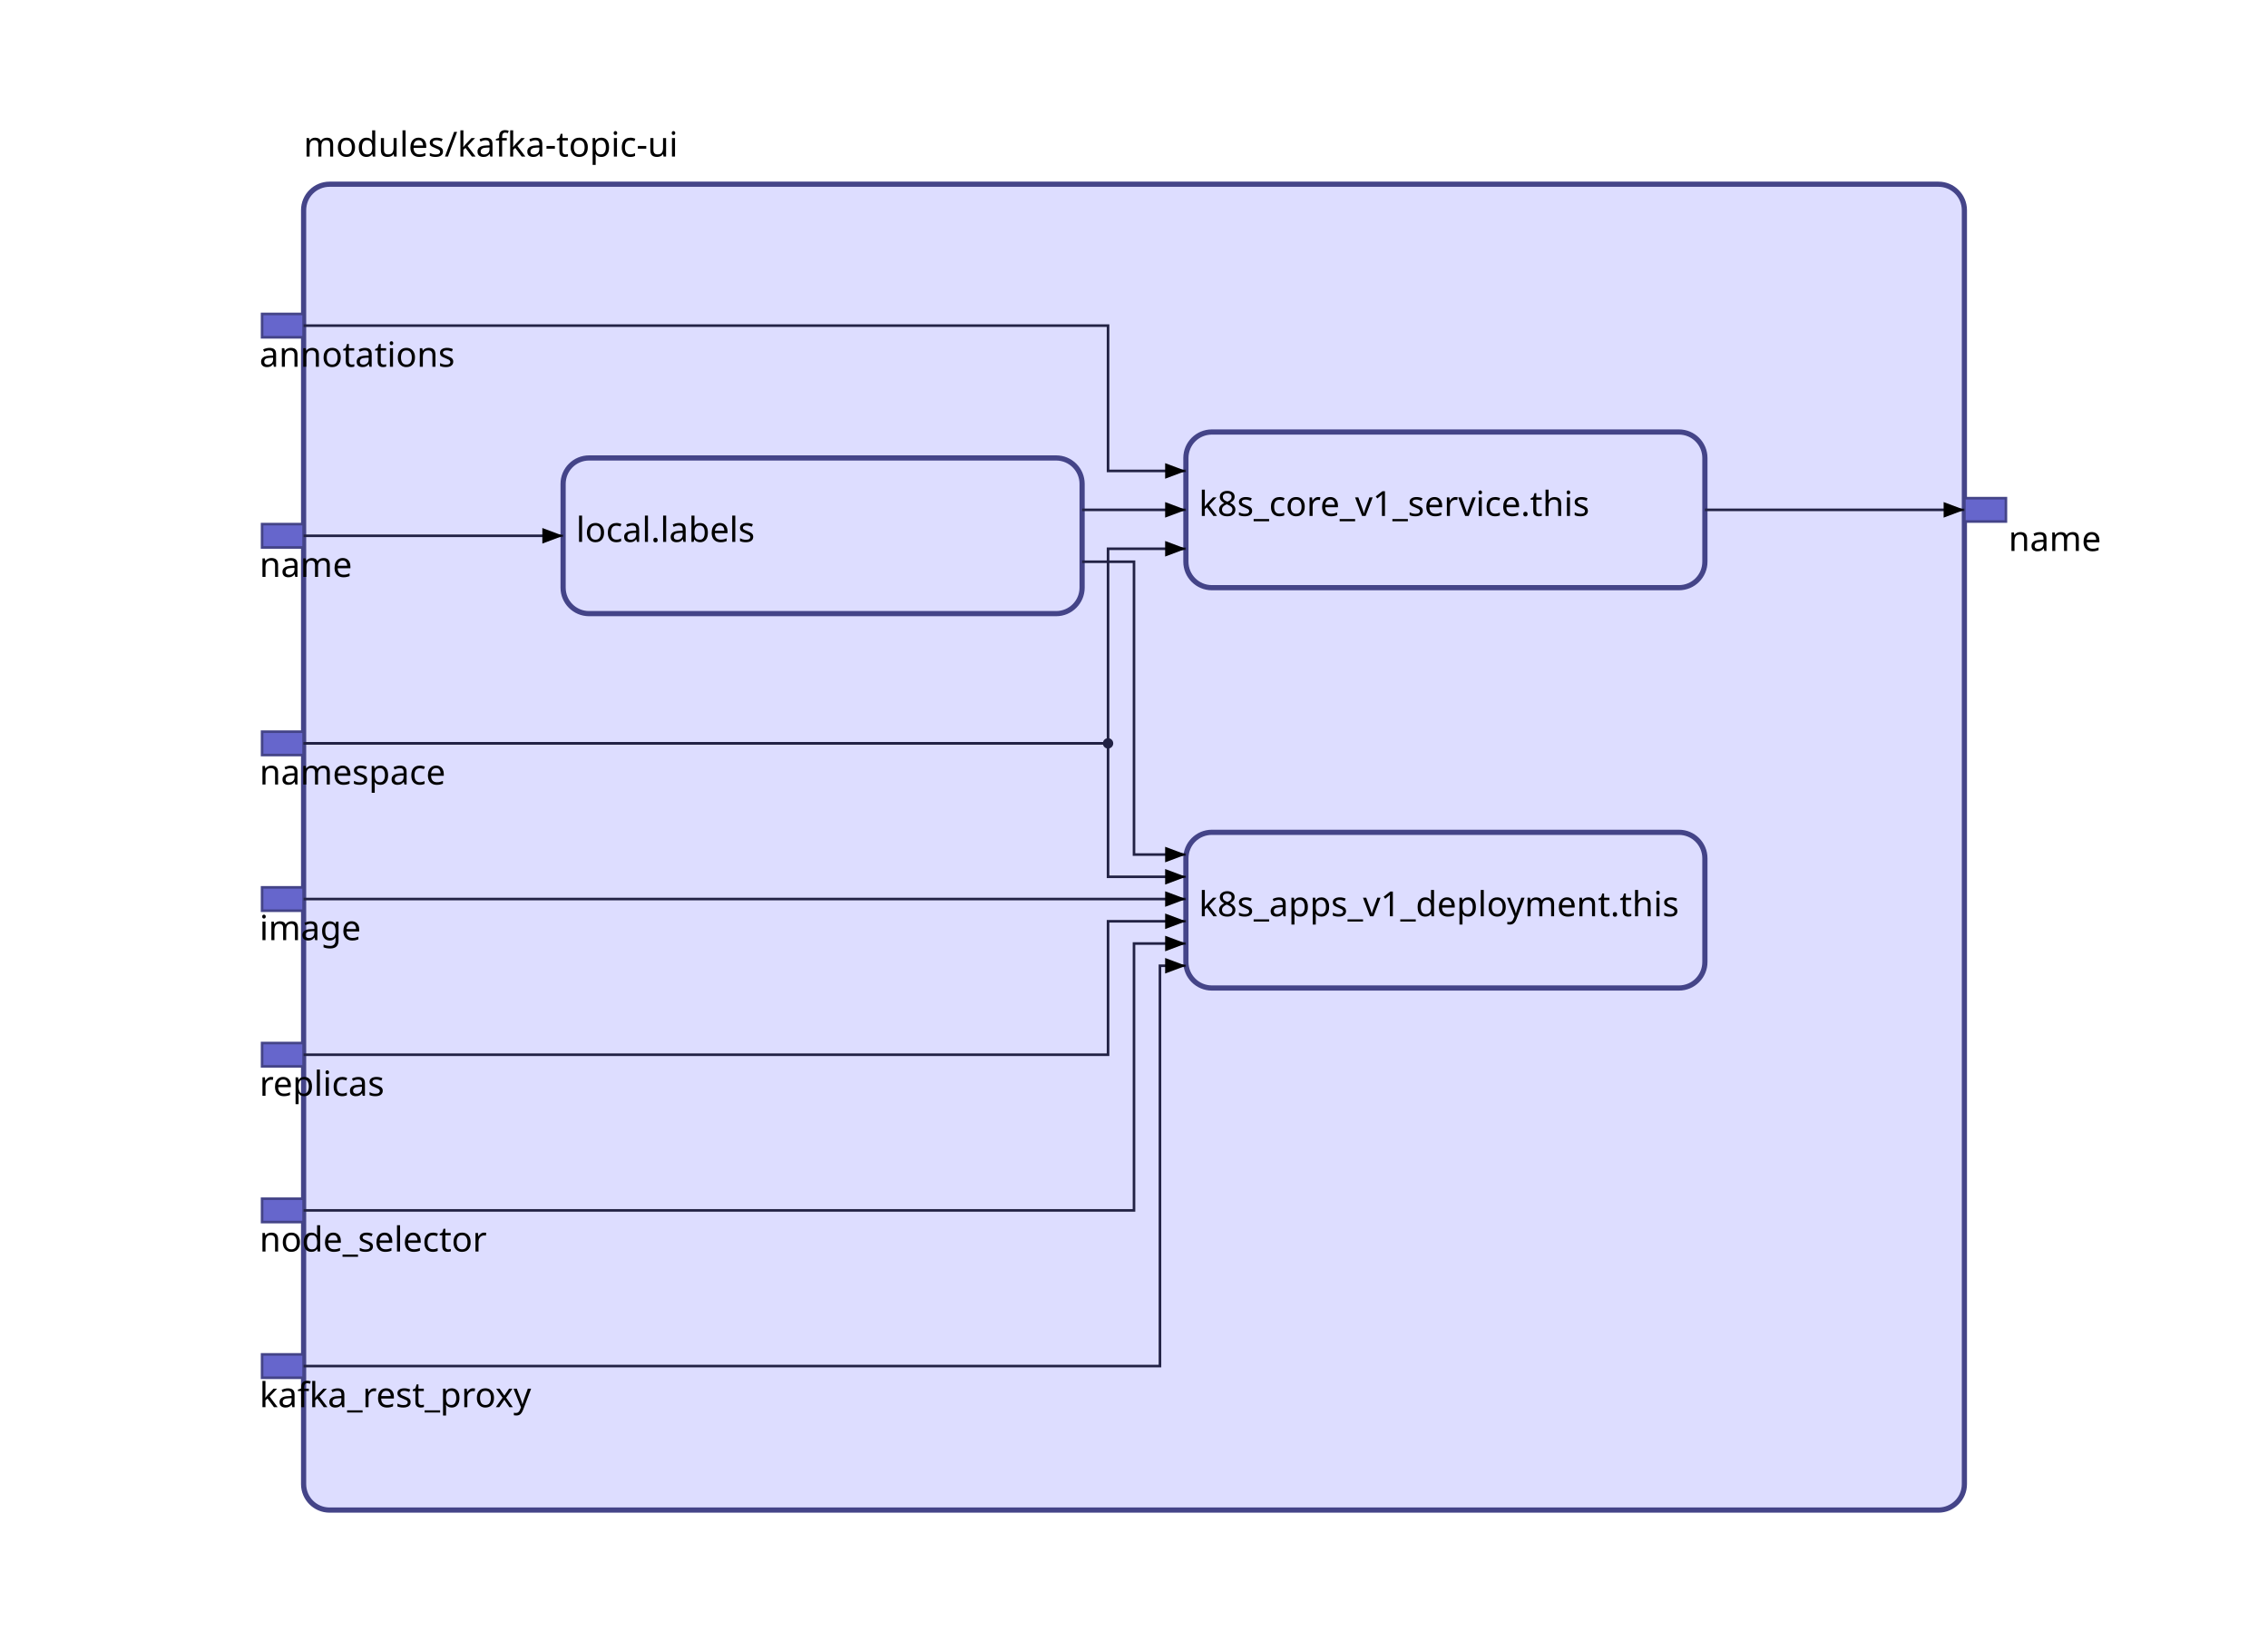
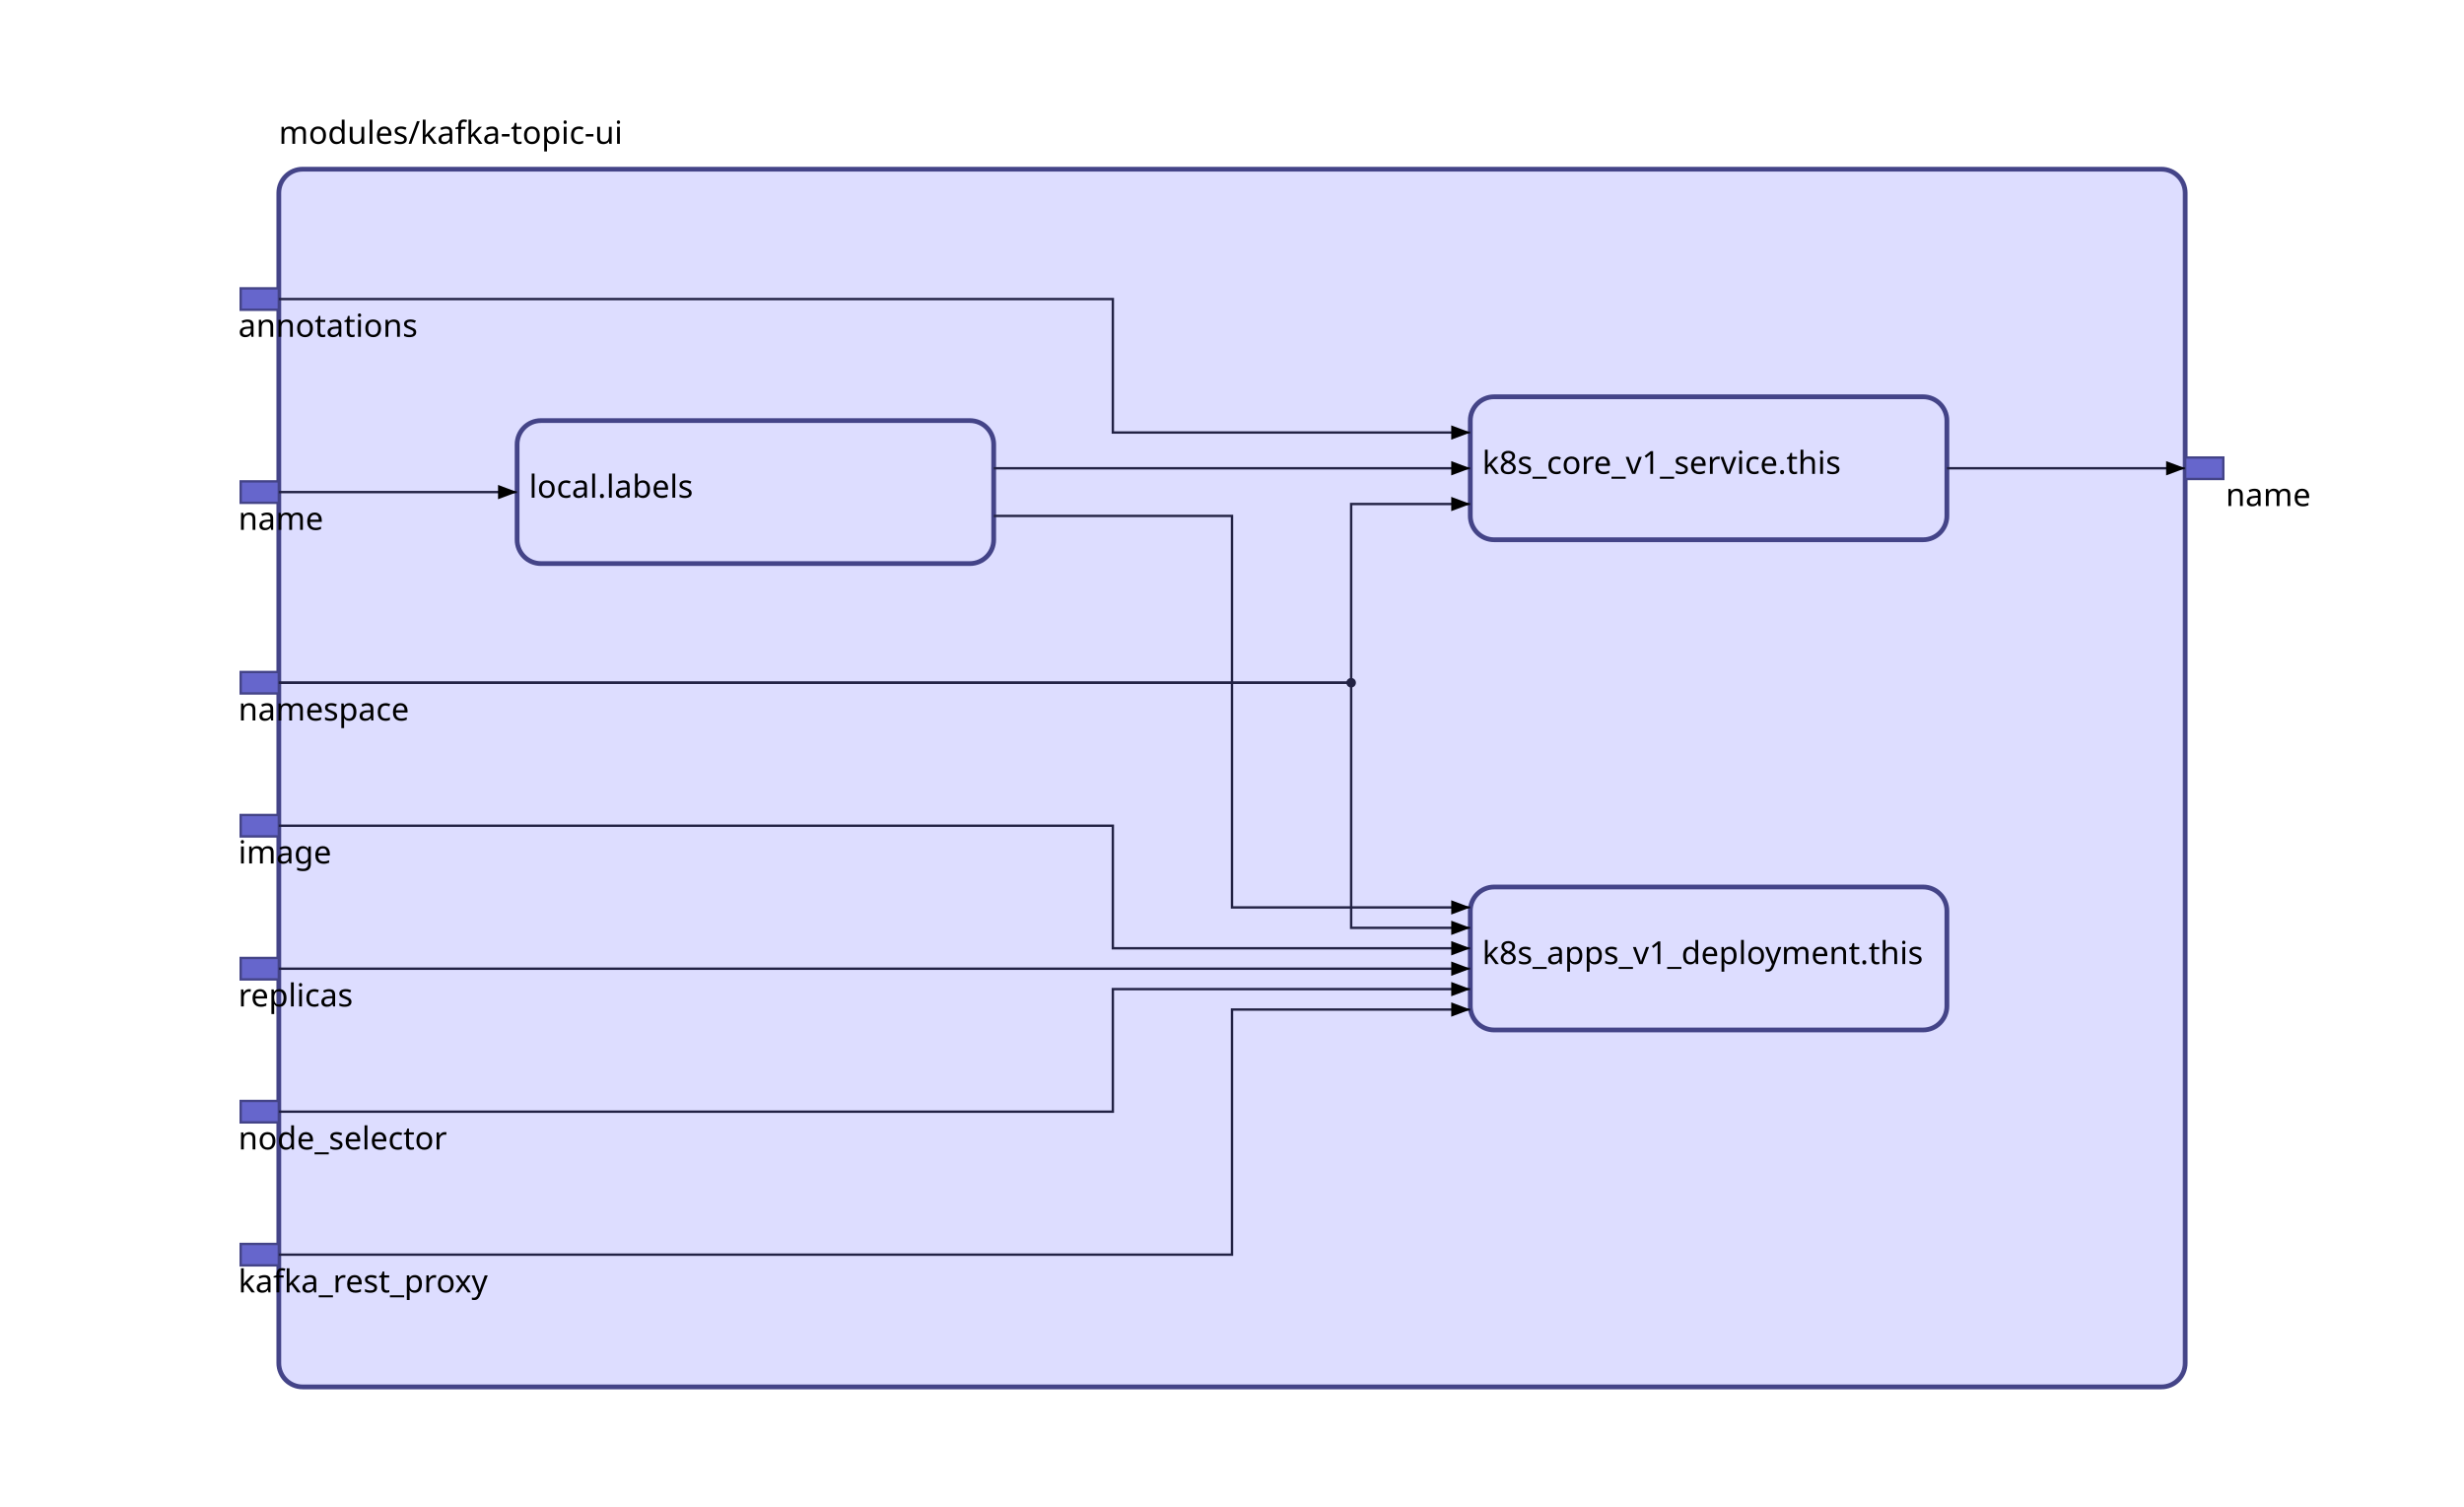
- <svg xmlns="http://www.w3.org/2000/svg" id="sprotty_1" class="sprotty-graph sprotty" tabindex="1002" viewBox="0 0 874 632">
+ <svg xmlns="http://www.w3.org/2000/svg" id="sprotty_1" class="sprotty-graph sprotty" tabindex="1002" viewBox="0 0 1034 632">
  <style>.elknode {
    stroke: #448;
    stroke-width: 2;
    fill: #ddf;
}

.elkport {
    stroke: #448;
    stroke-width: 1;
    fill: #66c;
}

.elkedge {
    fill: none;
    stroke: #224;
    stroke-width: 1;
}

.elkedge.arrow {
    fill: #336;
}

.elklabel {
    stroke-width: 0;
    stroke: #000;
    fill: #000;
    font-family: sans-serif;
    font-size: 10pt;
    dominant-baseline: hanging;
}

.elkjunction {
    stroke: none;
    fill: #224;
}

.selected &gt; rect {
    stroke-width: 3;
}

.mouseover {
    stroke: #88f;
}
/*
 * Copyright (C) 2017 TypeFox and others.
 *
 * Licensed under the Apache License, Version 2.0 (the "License"); you may not use this file except in compliance with the License.
 * You may obtain a copy of the License at http://www.apache.org/licenses/LICENSE-2.0
 */

.sprotty {
    padding: 0px;
    font-family: "Helvetica Neue", Helvetica, Arial, sans-serif;
}

.sprotty-hidden {
    display: block;
    position: absolute;
    width: 0px;
    height: 0px;
}

.sprotty-popup {
    font-family: "Helvetica Neue", Helvetica, Arial, sans-serif;
    position: absolute;
    background: white;
    border-radius: 5px;
    border: 1px solid;
    max-width: 400px;
    min-width: 100px;
}

.sprotty-popup &gt; div {
    margin: 10px;
}

.sprotty-popup-closed {
    display: none;
}
</style>
  <g transform="scale(1) translate(0,0)">
    <g id="sprotty_3" transform="translate(117, 71)" opacity="1">
-       <rect class="elknode" x="0" y="0" rx="10" width="640" height="511" />
-       <g id="sprotty_5" transform="translate(340, 249.7857)" opacity="1">
+       <rect class="elknode" x="0" y="0" rx="10" width="800" height="511" />
+       <g id="sprotty_5" transform="translate(500, 301.2143)" opacity="1">
        <rect class="elknode" x="0" y="0" rx="10" width="200" height="60" />
        <text id="sprotty_6" class="elklabel" transform="translate(5, 22) translate(0, 0)" opacity="1">k8s_apps_v1_deployment.this</text>
      </g>
-       <g id="sprotty_7" transform="translate(340, 95.5)" opacity="1">
+       <g id="sprotty_7" transform="translate(500, 95.5)" opacity="1">
        <rect class="elknode" x="0" y="0" rx="10" width="200" height="60" />
        <text id="sprotty_8" class="elklabel" transform="translate(5, 22) translate(0, 0)" opacity="1">k8s_core_v1_service.this</text>
      </g>
      <g id="sprotty_9" transform="translate(100, 105.5)" opacity="1">
        <rect class="elknode" x="0" y="0" rx="10" width="200" height="60" />
        <text id="sprotty_10" class="elklabel" transform="translate(5, 22) translate(0, 0)" opacity="1">local.labels</text>
      </g>
      <g id="sprotty_12" transform="translate(-16, 271)" opacity="1">
        <rect class="elkport" x="0" y="0" width="16" height="9" />
        <text id="sprotty_13" class="elklabel" transform="translate(-1, 10) translate(0, 0)" opacity="1">image</text>
      </g>
      <g id="sprotty_15" transform="translate(-16, 451)" opacity="1">
        <rect class="elkport" x="0" y="0" width="16" height="9" />
        <text id="sprotty_16" class="elklabel" transform="translate(-1, 10) translate(0, 0)" opacity="1">kafka_rest_proxy</text>
      </g>
      <g id="sprotty_18" transform="translate(-16, 211)" opacity="1">
        <rect class="elkport" x="0" y="0" width="16" height="9" />
        <text id="sprotty_19" class="elklabel" transform="translate(-1, 10) translate(0, 0)" opacity="1">namespace</text>
      </g>
      <g id="sprotty_21" transform="translate(-16, 391)" opacity="1">
        <rect class="elkport" x="0" y="0" width="16" height="9" />
        <text id="sprotty_22" class="elklabel" transform="translate(-1, 10) translate(0, 0)" opacity="1">node_selector</text>
      </g>
      <g id="sprotty_24" transform="translate(-16, 331)" opacity="1">
        <rect class="elkport" x="0" y="0" width="16" height="9" />
        <text id="sprotty_25" class="elklabel" transform="translate(-1, 10) translate(0, 0)" opacity="1">replicas</text>
      </g>
      <g id="sprotty_28" transform="translate(-16, 50)" opacity="1">
        <rect class="elkport" x="0" y="0" width="16" height="9" />
        <text id="sprotty_29" class="elklabel" transform="translate(-1, 10) translate(0, 0)" opacity="1">annotations</text>
      </g>
      <g id="sprotty_32" transform="translate(-16, 131)" opacity="1">
        <rect class="elkport" x="0" y="0" width="16" height="9" />
        <text id="sprotty_33" class="elklabel" transform="translate(-1, 10) translate(0, 0)" opacity="1">name</text>
      </g>
-       <g id="sprotty_35" transform="translate(640, 121)" opacity="1">
+       <g id="sprotty_35" transform="translate(800, 121)" opacity="1">
        <rect class="elkport" x="0" y="0" width="16" height="9" />
        <text id="sprotty_36" class="elklabel" transform="translate(17, 10) translate(0, 0)" opacity="1">name</text>
      </g>
      <text id="sprotty_4" class="elklabel" transform="translate(0, -21) translate(0, 0)" opacity="1">modules/kafka-topic-ui</text>
      <g id="sprotty_11" class="sprotty-edge" opacity="1">
-         <path class="elkedge" d="M 300,145.5 L 320,145.5 L 320,258.357 L 340,258.357" />
-         <path class="edge arrow" d="M 0,0 L 8,-3 L 8,3 Z" transform="rotate(180 340 258.3571) translate(340 258.3571)" />
+         <path class="elkedge" d="M 300,145.5 L 400,145.5 L 400,309.786 L 500,309.786" />
+         <path class="edge arrow" d="M 0,0 L 8,-3 L 8,3 Z" transform="rotate(180 500 309.7857) translate(500 309.7857)" />
      </g>
      <g id="sprotty_14" class="sprotty-edge" opacity="1">
-         <path class="elkedge" d="M 0,275.5 L 340,275.5" />
-         <path class="edge arrow" d="M 0,0 L 8,-3 L 8,3 Z" transform="rotate(180 340 275.5) translate(340 275.5)" />
+         <path class="elkedge" d="M 0,275.5 L 350,275.5 L 350,326.929 L 500,326.929" />
+         <path class="edge arrow" d="M 0,0 L 8,-3 L 8,3 Z" transform="rotate(180 500 326.9286) translate(500 326.9286)" />
      </g>
      <g id="sprotty_17" class="sprotty-edge" opacity="1">
-         <path class="elkedge" d="M 0,455.5 L 330,455.5 L 330,301.214 L 340,301.214" />
-         <path class="edge arrow" d="M 0,0 L 8,-3 L 8,3 Z" transform="rotate(180 340 301.2143) translate(340 301.2143)" />
+         <path class="elkedge" d="M 0,455.5 L 400,455.5 L 400,352.643 L 500,352.643" />
+         <path class="edge arrow" d="M 0,0 L 8,-3 L 8,3 Z" transform="rotate(180 500 352.6429) translate(500 352.6429)" />
      </g>
      <g id="sprotty_20" class="sprotty-edge" opacity="1">
-         <path class="elkedge" d="M 0,215.5 L 310,215.5 L 310,266.929 L 340,266.929" />
-         <path class="edge arrow" d="M 0,0 L 8,-3 L 8,3 Z" transform="rotate(180 340 266.9286) translate(340 266.9286)" />
+         <path class="elkedge" d="M 0,215.5 L 450,215.5 L 450,318.357 L 500,318.357" />
+         <path class="edge arrow" d="M 0,0 L 8,-3 L 8,3 Z" transform="rotate(180 500 318.3571) translate(500 318.3571)" />
      </g>
      <g id="sprotty_23" class="sprotty-edge" opacity="1">
-         <path class="elkedge" d="M 0,395.5 L 320,395.5 L 320,292.643 L 340,292.643" />
-         <path class="edge arrow" d="M 0,0 L 8,-3 L 8,3 Z" transform="rotate(180 340 292.6429) translate(340 292.6429)" />
+         <path class="elkedge" d="M 0,395.5 L 350,395.5 L 350,344.071 L 500,344.071" />
+         <path class="edge arrow" d="M 0,0 L 8,-3 L 8,3 Z" transform="rotate(180 500 344.0714) translate(500 344.0714)" />
      </g>
      <g id="sprotty_26" class="sprotty-edge" opacity="1">
-         <path class="elkedge" d="M 0,335.5 L 310,335.5 L 310,284.071 L 340,284.071" />
-         <path class="edge arrow" d="M 0,0 L 8,-3 L 8,3 Z" transform="rotate(180 340 284.0714) translate(340 284.0714)" />
+         <path class="elkedge" d="M 0,335.5 L 500,335.5" />
+         <path class="edge arrow" d="M 0,0 L 8,-3 L 8,3 Z" transform="rotate(180 500 335.5) translate(500 335.5)" />
      </g>
      <g id="sprotty_27" class="sprotty-edge" opacity="1">
-         <path class="elkedge" d="M 300,125.5 L 340,125.5" />
-         <path class="edge arrow" d="M 0,0 L 8,-3 L 8,3 Z" transform="rotate(180 340 125.5) translate(340 125.5)" />
+         <path class="elkedge" d="M 300,125.5 L 500,125.5" />
+         <path class="edge arrow" d="M 0,0 L 8,-3 L 8,3 Z" transform="rotate(180 500 125.5) translate(500 125.5)" />
      </g>
      <g id="sprotty_30" class="sprotty-edge" opacity="1">
-         <path class="elkedge" d="M 0,54.5 L 310,54.5 L 310,110.5 L 340,110.5" />
-         <path class="edge arrow" d="M 0,0 L 8,-3 L 8,3 Z" transform="rotate(180 340 110.5) translate(340 110.5)" />
+         <path class="elkedge" d="M 0,54.5 L 350,54.5 L 350,110.5 L 500,110.5" />
+         <path class="edge arrow" d="M 0,0 L 8,-3 L 8,3 Z" transform="rotate(180 500 110.5) translate(500 110.5)" />
      </g>
      <g id="sprotty_31" class="sprotty-edge" opacity="1">
-         <path class="elkedge" d="M 0,215.5 L 310,215.5 L 310,140.5 L 340,140.5" />
-         <path class="edge arrow" d="M 0,0 L 8,-3 L 8,3 Z" transform="rotate(180 340 140.5) translate(340 140.5)" />
-         <g id="sprotty_31_j0" transform="translate(310, 215.5)" opacity="1">
+         <path class="elkedge" d="M 0,215.5 L 450,215.5 L 450,140.5 L 500,140.5" />
+         <path class="edge arrow" d="M 0,0 L 8,-3 L 8,3 Z" transform="rotate(180 500 140.5) translate(500 140.5)" />
+         <g id="sprotty_31_j0" transform="translate(450, 215.5)" opacity="1">
          <circle class="elkjunction" r="2" />
        </g>
      </g>
      <g id="sprotty_34" class="sprotty-edge" opacity="1">
        <path class="elkedge" d="M 0,135.5 L 100,135.5" />
        <path class="edge arrow" d="M 0,0 L 8,-3 L 8,3 Z" transform="rotate(180 100 135.5) translate(100 135.5)" />
      </g>
      <g id="sprotty_37" class="sprotty-edge" opacity="1">
-         <path class="elkedge" d="M 540,125.5 L 640,125.5" />
-         <path class="edge arrow" d="M 0,0 L 8,-3 L 8,3 Z" transform="rotate(180 640 125.5) translate(640 125.5)" />
+         <path class="elkedge" d="M 700,125.5 L 800,125.5" />
+         <path class="edge arrow" d="M 0,0 L 8,-3 L 8,3 Z" transform="rotate(180 800 125.5) translate(800 125.5)" />
      </g>
    </g>
  </g>
</svg>
